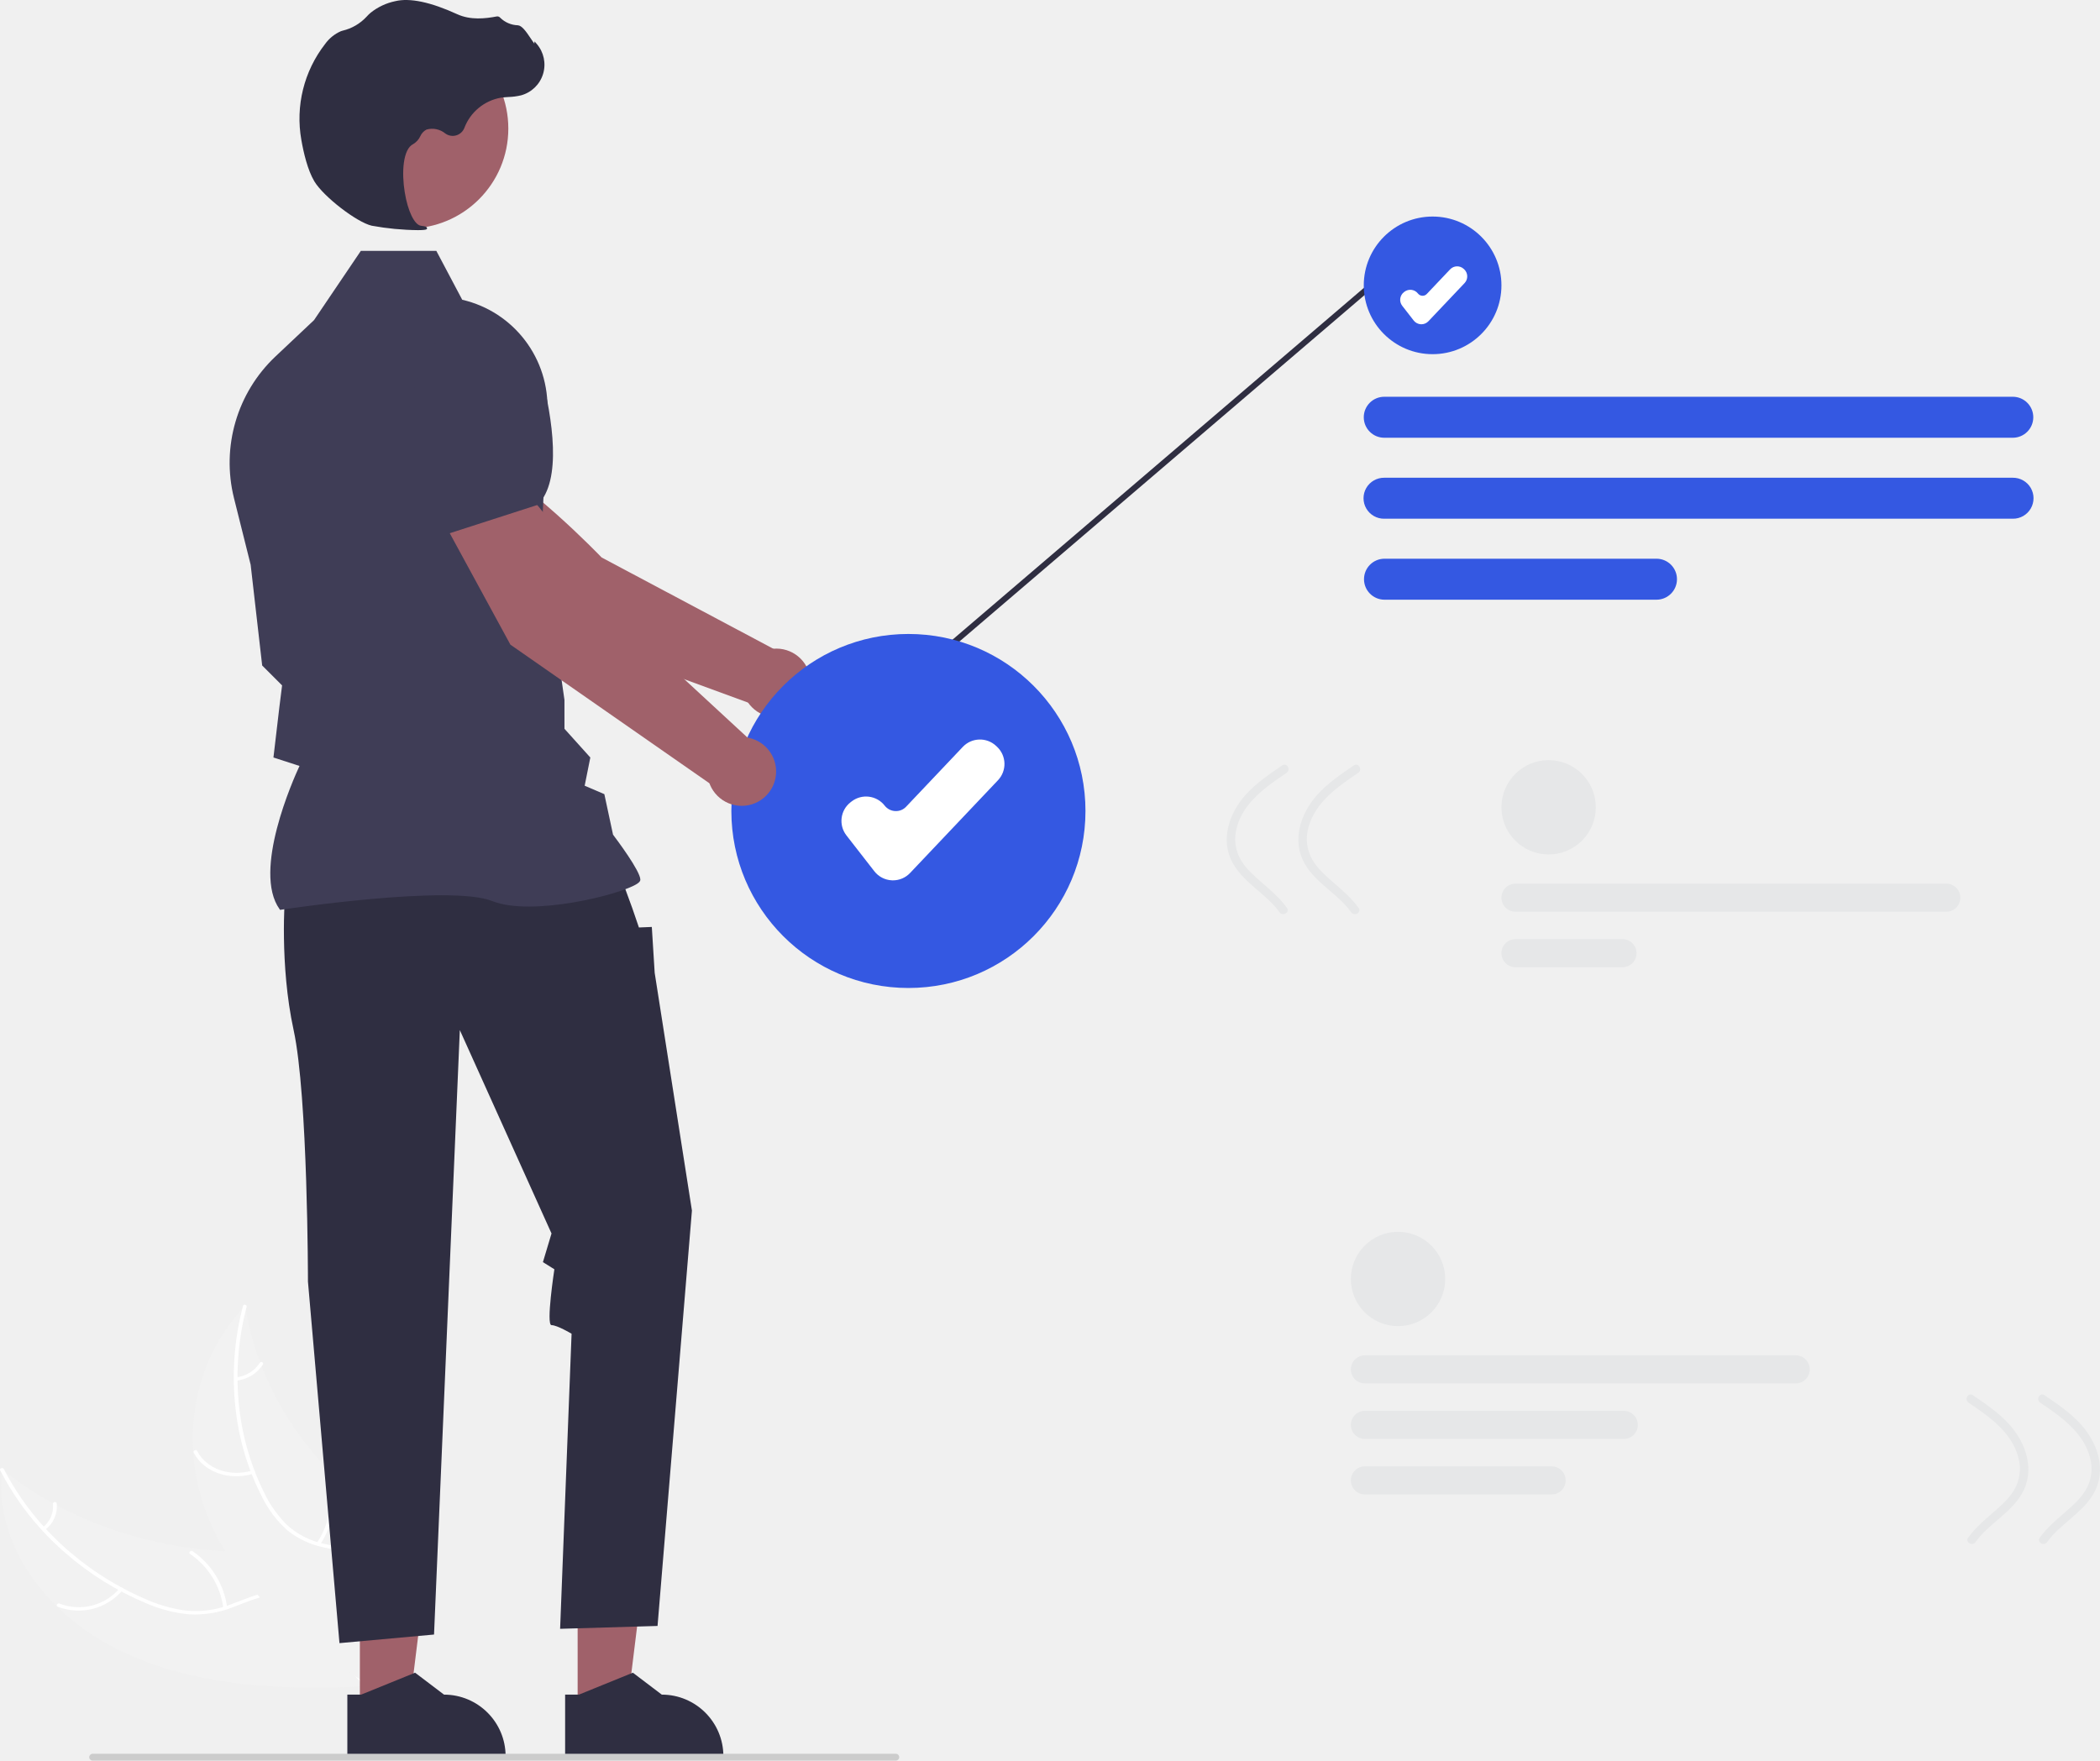
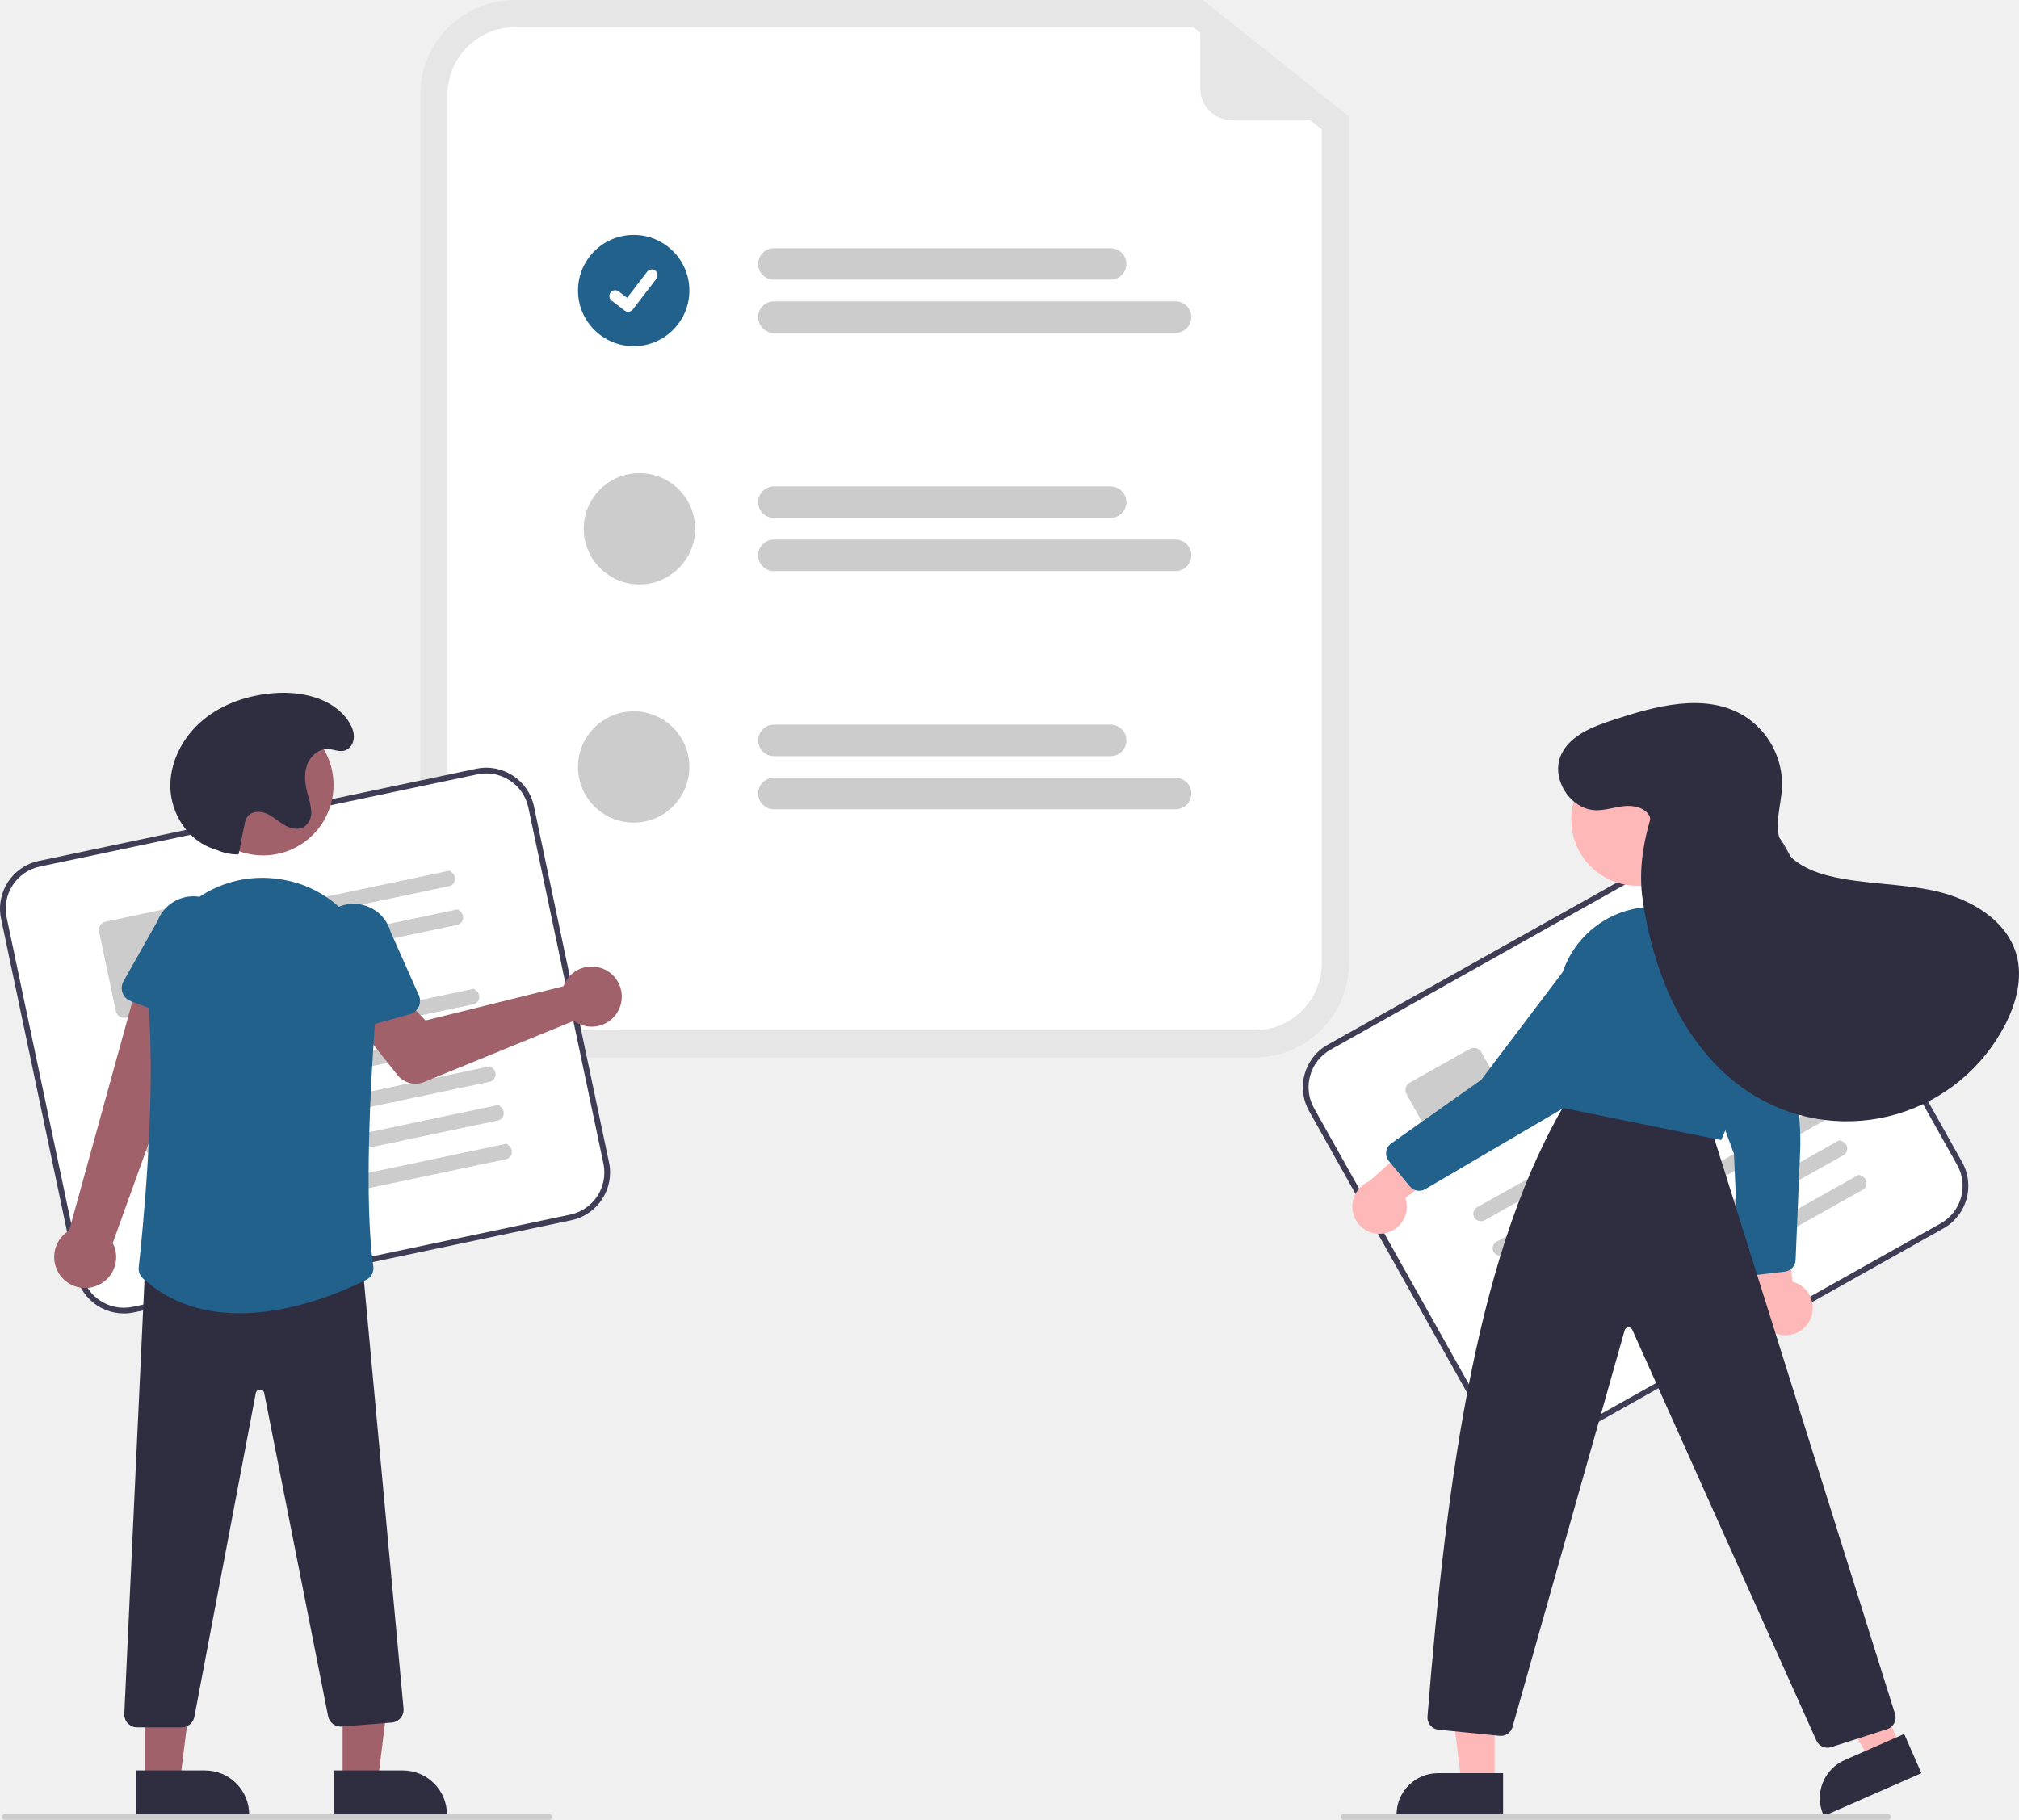
- <svg xmlns="http://www.w3.org/2000/svg" data-name="Layer 1" width="732.853" height="614.572" viewBox="0 0 732.853 614.572">
-   <polygon points="322.091 232.107 486.005 91.904 486.765 93.962 323.429 233.671 322.091 232.107" fill="#2f2e41" />
-   <circle cx="499.947" cy="99.612" r="24.022" fill="#3458e2" />
-   <path d="M935.449,295.669H716.111a7.153,7.153,0,1,1,0-14.307H935.449a7.153,7.153,0,1,1,0,14.307Z" transform="translate(-233.0327 -142.8634)" fill="#3458e2" />
-   <path d="M935.449,323.936H716.111a7.154,7.154,0,1,1,0-14.307H935.449a7.154,7.154,0,1,1,0,14.307Z" transform="translate(-233.0327 -142.8634)" fill="#3458e2" />
-   <path d="M811.188,352.202H716.111a7.154,7.154,0,0,1,0-14.307h95.078a7.154,7.154,0,0,1,0,14.307Z" transform="translate(-233.0327 -142.8634)" fill="#3458e2" />
-   <circle cx="540.434" cy="281.8" r="16.465" fill="#e6e7e8" />
-   <path d="M912.245,461.124H761.905a4.903,4.903,0,1,1,0-9.806H912.245a4.903,4.903,0,1,1,0,9.806Z" transform="translate(-233.0327 -142.8634)" fill="#e6e7e8" />
-   <path d="M799.245,480.498H761.905a4.903,4.903,0,0,1,0-9.807h37.34a4.903,4.903,0,0,1,0,9.807Z" transform="translate(-233.0327 -142.8634)" fill="#e6e7e8" />
-   <circle cx="487.883" cy="446.459" r="16.465" fill="#e6e7e8" />
-   <path d="M859.694,625.782H709.354a4.903,4.903,0,1,1,0-9.806H859.694a4.903,4.903,0,1,1,0,9.806Z" transform="translate(-233.0327 -142.8634)" fill="#e6e7e8" />
-   <path d="M799.694,645.157H709.354a4.903,4.903,0,1,1,0-9.807h90.34a4.903,4.903,0,1,1,0,9.807Z" transform="translate(-233.0327 -142.8634)" fill="#e6e7e8" />
-   <path d="M774.522,664.531h-65.169a4.903,4.903,0,1,1,0-9.807h65.169a4.903,4.903,0,0,1,0,9.807Z" transform="translate(-233.0327 -142.8634)" fill="#e6e7e8" />
-   <path d="M275.611,719.362c-25.714-12.185-44.867-36.7-41.88-63.642,23.069,18.68,54.477,29.112,86.9,28.862,12.629-.097,26.772-1.382,35.949,5.704,5.71,4.409,8.286,11.41,8.611,18.388.325,6.978-1.366,14.04-3.048,21.01l.511,1.652C332.463,733.259,301.325,731.547,275.611,719.362Z" transform="translate(-233.0327 -142.8634)" fill="#f2f2f2" />
-   <path d="M234.364,655.653c9.945,19.406,27.188,35.58,48.617,45.047a51.442,51.442,0,0,0,14.829,4.357,33.524,33.524,0,0,0,15.424-2.016c4.657-1.671,9.248-3.848,14.187-4.509a18.158,18.158,0,0,1,13.721,3.699c4.564,3.549,7.286,8.461,9.753,13.36,2.739,5.44,5.484,11.137,10.847,14.844.65.449-.255,1.383-.904.935-9.332-6.45-10.678-18.114-18.093-25.926-3.46-3.645-8.262-6.288-14.027-5.863-5.041.372-9.776,2.612-14.479,4.34a35.977,35.977,0,0,1-15.046,2.469,48.263,48.263,0,0,1-15.009-3.816,103.579,103.579,0,0,1-28.399-17.67,96.835,96.835,0,0,1-22.696-28.811c-.344-.67.932-1.104,1.273-.438Z" transform="translate(-233.0327 -142.8634)" fill="#fff" />
-   <path d="M275.803,697.966A20.135,20.135,0,0,1,253.165,703.72c-.748-.315-.137-1.412.612-1.096a18.641,18.641,0,0,0,21.049-5.39c.526-.64,1.499.096.977.732Z" transform="translate(-233.0327 -142.8634)" fill="#fff" />
-   <path d="M310.973,704.158a27.076,27.076,0,0,0-11.645-18.878c-.648-.451.257-1.386.904-.935a28.152,28.152,0,0,1,12.07,19.67c.092.752-1.238.891-1.33.143Z" transform="translate(-233.0327 -142.8634)" fill="#fff" />
-   <path d="M247.982,676.008a9.154,9.154,0,0,0,3.53-8.182c-.103-.75,1.228-.888,1.33-.143a10.249,10.249,0,0,1-3.883,9.058.761.761,0,0,1-.94.101.545.545,0,0,1-.036-.834Z" transform="translate(-233.0327 -142.8634)" fill="#fff" />
-   <path d="M318.57,598.756c.079.465.159.931.248,1.4a101.686,101.686,0,0,0,5.021,18.29c.165.461.34.926.519,1.38a110.235,110.235,0,0,0,25.284,38.164,115.864,115.864,0,0,0,14.46,12.094c7.165,5.071,15.435,10.024,19.97,16.856a18.145,18.145,0,0,1,1.289,2.207l-20.43,41.335c-.098.077-.185.158-.283.235l-.734,1.678c-.284-.172-.574-.355-.858-.527-.165-.099-.326-.207-.491-.306-.109-.069-.217-.138-.32-.194-.036-.023-.072-.046-.099-.065-.103-.056-.191-.119-.284-.172q-2.436-1.534-4.853-3.105c-.01-.003-.01-.003-.016-.016-12.254-8.013-23.779-17.067-33.248-27.514-.285-.314-.58-.632-.855-.965A103.132,103.132,0,0,1,311.629,684.383a88.693,88.693,0,0,1-4.786-9.067,73.201,73.201,0,0,1-6.369-25.479c-1.154-17.643,4.08-35.886,17.091-50.009C317.898,599.467,318.227,599.114,318.57,598.756Z" transform="translate(-233.0327 -142.8634)" fill="#f2f2f2" />
-   <path d="M319.093,599.038c-5.691,21.822-3.73,44.837,5.905,64.42a40.428,40.428,0,0,0,8.153,11.69,27.288,27.288,0,0,0,12.913,6.606c4.618,1.093,9.528,1.722,13.674,3.824a14.416,14.416,0,0,1,7.768,10.535c1.014,5.471-.272,11.105-1.742,16.591-1.632,6.091-3.433,12.402-1.927,18.439.182.731-1.128,1.036-1.31.306-2.62-10.502,4.267-21.121,4.004-31.745-.123-4.957-1.929-9.788-6.532-12.535-4.025-2.402-9.088-3.055-13.778-4.125a29.572,29.572,0,0,1-12.936-6.018,37.745,37.745,0,0,1-8.654-11.329,88.277,88.277,0,0,1-9.3-30.299,97.483,97.483,0,0,1,2.511-36.674c.197-.754,1.445-.434,1.25.315Z" transform="translate(-233.0327 -142.8634)" fill="#fff" />
-   <path d="M321.475,657.269c-8.404,2.633-17.32-.517-20.844-7.324-.347-.671.853-1.271,1.2-.6,3.301,6.377,11.552,9.237,19.408,6.776.827-.259,1.057.89.235,1.148Z" transform="translate(-233.0327 -142.8634)" fill="#fff" />
-   <path d="M343.615,681.482a28.747,28.747,0,0,0,4.061-22.291c-.18-.732,1.13-1.037,1.31-.306a29.922,29.922,0,0,1-4.279,23.192C344.267,682.764,343.177,682.165,343.615,681.482Z" transform="translate(-233.0327 -142.8634)" fill="#fff" />
-   <path d="M315.51,623.645a11.295,11.295,0,0,0,8.181-5.037c.431-.691,1.52-.091,1.093.595a12.656,12.656,0,0,1-9.039,5.59c-.362.043-.699-.084-.773-.421a.658.658,0,0,1,.537-.727Z" transform="translate(-233.0327 -142.8634)" fill="#fff" />
-   <path d="M379.842,322.062l34.771,36.922,80.932,29.666,9.725-18.067L442.991,337.466s-28.079-29.336-44.736-35.379Z" transform="translate(-233.0327 -142.8634)" fill="#a0616a" />
-   <circle cx="270.912" cy="238.408" r="12" fill="#a0616a" />
-   <path d="M406.824,304.139l-24.853,21.944-.117.03c-11.555,2.95-28.244-10.679-40.208-22.632a22.004,22.004,0,0,1-1.013-30.024h0a22.053,22.053,0,0,1,22.305-6.666l20.201,5.573Z" transform="translate(-233.0327 -142.8634)" fill="#3f3d56" />
-   <polygon points="201.586 597.14 218.714 597.139 226.862 531.074 201.583 531.075 201.586 597.14" fill="#a0616a" />
-   <path d="M430.249,734.411l4.821-0,18.822-7.654,10.088,7.653h.001a21.497,21.497,0,0,1,21.496,21.496v.699l-55.228.002Z" transform="translate(-233.0327 -142.8634)" fill="#2f2e41" />
-   <polygon points="125.586 597.14 142.714 597.139 150.862 531.074 125.583 531.075 125.586 597.14" fill="#a0616a" />
-   <path d="M354.249,734.411l4.821-0,18.822-7.654,10.088,7.653h.001a21.497,21.497,0,0,1,21.496,21.496v.699l-55.228.002Z" transform="translate(-233.0327 -142.8634)" fill="#2f2e41" />
-   <path d="M332.501,455.437s-2,24,3,47,5,87.776,5,87.776l11,126.224,33-3,9-211,32,71-3,10,3.996,2.5s-2.996,19.5-.996,19.5,7,3,7,3l-4,103,34-1,12-145-13-83-1-16-4.5.185-2.291-6.685-4.209-11.5Z" transform="translate(-233.0327 -142.8634)" fill="#2f2e41" />
-   <path d="M330.773,460.478l-.178-.25c-9.519-13.326,4.797-45.349,6.957-49.991l-9.094-2.951,2.048-17.408.97-7.761-6.951-6.951-.02-.173-4-35L314.689,316.747a51.037,51.037,0,0,1,14.486-49.46l13.443-12.675,16.338-24.174h26.347l9.034,17.063a38.401,38.401,0,0,1,29.712,39.207L422.001,331.46l8.015,55.721.005,10.084,9.02,10.024-1.97,9.848,6.865,2.942,3.031,14.145c1.254,1.655,9.534,12.695,9.534,15.713,0,.453-.334.891-1.052,1.377-5.643,3.821-36.83,11.61-50.633,6.087-14.703-5.879-73.15,2.94-73.739,3.03Z" transform="translate(-233.0327 -142.8634)" fill="#3f3d56" />
-   <path d="M546.837,756.245a1.186,1.186,0,0,1-1.183,1.19H265.357a1.19,1.19,0,0,1,0-2.38h280.29a1.187,1.187,0,0,1,1.19,1.183Z" transform="translate(-233.0327 -142.8634)" fill="#ccc" />
-   <circle cx="142.5" cy="44.877" r="34.893" fill="#a0616a" />
-   <path d="M378.876,223.199a94.898,94.898,0,0,1-16.109-1.544c-5.263-1.212-16.874-10.191-20.039-15.495h0c-2.351-3.941-3.762-10.037-4.532-14.456a42.421,42.421,0,0,1,8.286-33.475,13.402,13.402,0,0,1,5.531-4.479c.196-.071.397-.133.6-.185a16.536,16.536,0,0,0,8.354-4.876,13.639,13.639,0,0,1,1.403-1.372,20.369,20.369,0,0,1,8.605-4.046c5.085-1.221,12.359.309,21.619,4.552,4.652,2.132,9.816,1.537,13.796.781a1.296,1.296,0,0,1,1.208.449,9.145,9.145,0,0,0,6.149,2.637c1.413.099,2.847,2.096,4.575,4.696.392.59.85,1.279,1.182,1.7l.066-.79.777.903a11.097,11.097,0,0,1-5.475,17.944,21.641,21.641,0,0,1-4.369.581c-.893.057-1.816.116-2.703.247a16.731,16.731,0,0,0-12.709,10.533,4.376,4.376,0,0,1-6.657,1.953,7.229,7.229,0,0,0-6.554-1.369,4.799,4.799,0,0,0-2.183,2.351,6.254,6.254,0,0,1-2.444,2.707c-3.633,1.756-4.091,9.938-2.98,16.797,1.071,6.612,3.402,11.435,5.667,11.729,1.744.226,1.941.355,2.06.668l.106.28-.203.254C381.708,223.099,380.553,223.199,378.876,223.199Z" transform="translate(-233.0327 -142.8634)" fill="#2f2e41" />
-   <circle cx="317.016" cy="283.09" r="61.789" fill="#3458e2" />
-   <path d="M544.654,450.171c-.133,0-.268-.003-.404-.01a8.23,8.23,0,0,1-6.099-3.17l-9.739-12.52a8.245,8.245,0,0,1,1.444-11.558l.349-.272a8.25,8.25,0,0,1,11.562,1.442,4.94,4.94,0,0,0,3.662,1.903,4.846,4.846,0,0,0,3.831-1.537l19.773-20.872a8.247,8.247,0,0,1,11.643-.315l.322.304a8.246,8.246,0,0,1,.317,11.645l-30.683,32.387A8.223,8.223,0,0,1,544.654,450.171Z" transform="translate(-233.0327 -142.8634)" fill="#fff" />
-   <path d="M386.912,323.345l24.239,44.55L481.879,417.167l14-15-51.811-47.866S424.372,318.789,409.799,308.709Z" transform="translate(-233.0327 -142.8634)" fill="#a0616a" />
-   <circle cx="258.846" cy="269.303" r="12" fill="#a0616a" />
-   <path d="M389.094,329.284l-15.243-36.583,5.513-20.217A22.055,22.055,0,0,1,396.479,256.702h0a22.003,22.003,0,0,1,25.305,16.19c4.175,16.39,7.381,37.696-1.051,46.128l-.085.085Z" transform="translate(-233.0327 -142.8634)" fill="#3f3d56" />
-   <path d="M729.058,256.059c-.055,0-.11-.001-.166-.004a3.386,3.386,0,0,1-2.509-1.304L722.377,249.6a3.392,3.392,0,0,1,.594-4.755l.144-.112a3.394,3.394,0,0,1,4.756.593,2.032,2.032,0,0,0,1.507.783,1.994,1.994,0,0,0,1.576-.632l8.134-8.587a3.393,3.393,0,0,1,4.79-.13l.132.125a3.392,3.392,0,0,1,.13,4.791l-12.623,13.324A3.383,3.383,0,0,1,729.058,256.059Z" transform="translate(-233.0327 -142.8634)" fill="#fff" />
-   <path d="M919.996,632.475c7.149,4.853,15.096,10.313,17.4,19.171a14.569,14.569,0,0,1-1.484,11.335c-1.835,3.058-4.568,5.461-7.234,7.776-3.167,2.751-6.36,5.454-8.817,8.888-1.125,1.573,1.475,3.072,2.59,1.514,4.556-6.367,12.127-9.974,16.137-16.806,4.742-8.081,1.577-17.664-4.299-24.206-3.667-4.082-8.266-7.2-12.778-10.263-1.602-1.087-3.104,1.511-1.514,2.59Z" transform="translate(-233.0327 -142.8634)" fill="#e6e7e8" />
-   <path d="M944.996,632.475c7.149,4.853,15.096,10.313,17.4,19.171a14.569,14.569,0,0,1-1.484,11.335c-1.835,3.058-4.568,5.461-7.234,7.776-3.167,2.751-6.36,5.454-8.817,8.888-1.125,1.573,1.475,3.072,2.59,1.514,4.556-6.367,12.127-9.974,16.136-16.806,4.742-8.081,1.578-17.664-4.299-24.206-3.667-4.082-8.266-7.2-12.778-10.263-1.602-1.087-3.104,1.511-1.514,2.59Z" transform="translate(-233.0327 -142.8634)" fill="#e6e7e8" />
-   <path d="M707.026,412.629c1.59-1.079.087-3.678-1.514-2.59-4.512,3.063-9.111,6.18-12.778,10.263-5.877,6.542-9.041,16.125-4.299,24.206,4.01,6.833,11.581,10.439,16.137,16.806,1.115,1.558,3.716.059,2.59-1.514-2.457-3.434-5.65-6.138-8.817-8.888-2.666-2.315-5.4-4.718-7.234-7.776a14.569,14.569,0,0,1-1.484-11.335c2.304-8.858,10.251-14.318,17.4-19.171Z" transform="translate(-233.0327 -142.8634)" fill="#e6e7e8" />
-   <path d="M682.026,412.629c1.59-1.079.087-3.678-1.514-2.59-4.512,3.063-9.111,6.18-12.778,10.263-5.877,6.542-9.041,16.125-4.299,24.206,4.01,6.833,11.581,10.439,16.136,16.806,1.115,1.558,3.716.059,2.59-1.514-2.457-3.434-5.65-6.138-8.817-8.888-2.666-2.315-5.399-4.718-7.234-7.776a14.569,14.569,0,0,1-1.484-11.335c2.304-8.858,10.251-14.318,17.4-19.171Z" transform="translate(-233.0327 -142.8634)" fill="#e6e7e8" />
+ <svg xmlns="http://www.w3.org/2000/svg" data-name="Layer 1" width="704.362" height="635" viewBox="0 0 704.362 635">
+   <path d="M685.451,501.5h-258a33.037,33.037,0,0,1-33-33v-303a33.037,33.037,0,0,1,33-33H667.478l50.973,40.629V468.5A33.037,33.037,0,0,1,685.451,501.5Z" transform="translate(-247.8189 -132.5)" fill="#e6e6e6" />
+   <path d="M427.451,142a23.527,23.527,0,0,0-23.5,23.5v303a23.527,23.527,0,0,0,23.5,23.5h258a23.527,23.527,0,0,0,23.5-23.5V177.706L664.155,142Z" transform="translate(-247.8189 -132.5)" fill="#fff" />
+   <path d="M635.27,230.104H517.806a5.495,5.495,0,1,1,0-10.991h117.464a5.495,5.495,0,1,1,0,10.991Z" transform="translate(-247.8189 -132.5)" fill="#ccc" />
+   <path d="M657.939,248.651H517.806a5.495,5.495,0,1,1,0-10.991H657.939a5.495,5.495,0,1,1,0,10.991Z" transform="translate(-247.8189 -132.5)" fill="#ccc" />
+   <path d="M635.27,313.222H517.806a5.495,5.495,0,1,1,0-10.991h117.464a5.495,5.495,0,1,1,0,10.991Z" transform="translate(-247.8189 -132.5)" fill="#ccc" />
+   <path d="M657.939,331.769H517.806a5.495,5.495,0,1,1,0-10.991H657.939a5.495,5.495,0,1,1,0,10.991Z" transform="translate(-247.8189 -132.5)" fill="#ccc" />
+   <path d="M635.27,396.34H517.806a5.495,5.495,0,1,1,0-10.991h117.464a5.495,5.495,0,1,1,0,10.991Z" transform="translate(-247.8189 -132.5)" fill="#ccc" />
+   <path d="M657.939,414.886H517.806a5.495,5.495,0,0,1,0-10.991H657.939a5.495,5.495,0,1,1,0,10.991Z" transform="translate(-247.8189 -132.5)" fill="#ccc" />
+   <circle id="b6fa6563-5e20-492f-ac6f-1d924df782c1" data-name="Ellipse 44" cx="221.073" cy="101.382" r="19.423" fill="#21618c" />
+   <path id="bcd12bac-9f30-4deb-ae50-48c1cb737c9b-236" data-name="Path 395" d="M466.967,241.292a2.014,2.014,0,0,1-1.212-.403l-.022-.016-4.565-3.492a2.029,2.029,0,0,1,2.468-3.22l2.957,2.267,6.987-9.115a2.028,2.028,0,0,1,2.843-.376l.001 0-.043.06.045-.06a2.03,2.03,0,0,1,.375,2.843l-8.218,10.716a2.029,2.029,0,0,1-1.613.791Z" transform="translate(-247.8189 -132.5)" fill="#fff" />
+   <circle id="b95850ed-3210-4af9-b38f-3ce1288a2453" data-name="Ellipse 44" cx="223.073" cy="184.5" r="19.423" fill="#ccc" />
+   <circle id="b1885188-7f5c-4441-a082-07b02d322a90" data-name="Ellipse 44" cx="221.073" cy="267.618" r="19.423" fill="#ccc" />
+   <path d="M717.459,174.436h-39.929a10.991,10.991,0,0,1-10.991-10.991v-29.491a.687.687,0,0,1,1.113-.538l50.233,39.795A.687.687,0,0,1,717.459,174.436Z" transform="translate(-247.8189 -132.5)" fill="#e6e6e6" />
+   <path d="M447.167,558.272,294.521,590.447A17.019,17.019,0,0,1,274.38,577.319l-26.194-124.269a17.019,17.019,0,0,1,13.128-20.141l152.646-32.175a17.019,17.019,0,0,1,20.141,13.128L460.295,538.131A17.019,17.019,0,0,1,447.167,558.272Z" transform="translate(-247.8189 -132.5)" fill="#fff" />
+   <path d="M447.167,558.272,294.521,590.447A17.019,17.019,0,0,1,274.38,577.319l-26.194-124.269a17.019,17.019,0,0,1,13.128-20.141l152.646-32.175a17.019,17.019,0,0,1,20.141,13.128L460.295,538.131A17.019,17.019,0,0,1,447.167,558.272ZM261.727,434.866a15.017,15.017,0,0,0-11.584,17.771l26.194,124.269a15.017,15.017,0,0,0,17.771,11.584L446.754,556.315A15.017,15.017,0,0,0,458.338,538.544l-26.194-124.269a15.017,15.017,0,0,0-17.771-11.584Z" transform="translate(-247.8189 -132.5)" fill="#3f3d56" />
+   <path id="b3d30341-bfe2-418c-85c9-1bd82b5f5e0c-237" data-name="Path 411" d="M404.476,441.709l-77.038,16.238a2.731,2.731,0,0,1-3.229-1.863,2.631,2.631,0,0,1,1.999-3.254l78.42-16.53c3.062,1.726,2.094,4.935-.152,5.409Z" transform="translate(-247.8189 -132.5)" fill="#ccc" />
+   <path id="ba7e3b3b-1e3b-4053-b678-ceb2b593f6ee-238" data-name="Path 412" d="M407.324,455.222l-77.038,16.238a2.731,2.731,0,0,1-3.229-1.863,2.631,2.631,0,0,1,1.999-3.254l78.42-16.53c3.062,1.726,2.094,4.935-.152,5.409Z" transform="translate(-247.8189 -132.5)" fill="#ccc" />
+   <path id="f6076b75-2d9c-4839-8b09-e00257d358cf-239" data-name="Path 413" d="M315.254,482.665l-23.511,4.956a2.962,2.962,0,0,1-3.506-2.285L282.389,457.59a2.962,2.962,0,0,1,2.285-3.506l23.511-4.956a2.963,2.963,0,0,1,3.506,2.285L317.539,479.159a2.962,2.962,0,0,1-2.285,3.506Z" transform="translate(-247.8189 -132.5)" fill="#ccc" />
+   <path id="acc57b87-b2e4-43d3-aa96-a8e2462d330c-240" data-name="Path 414" d="M412.932,482.937,295.358,507.72a2.731,2.731,0,0,1-3.229-1.863,2.631,2.631,0,0,1,1.999-3.254l118.958-25.074c3.062,1.726,2.094,4.935-.152,5.409Z" transform="translate(-247.8189 -132.5)" fill="#ccc" />
+   <path id="e5415755-f7b6-4857-8e09-1413b7f93e97-241" data-name="Path 415" d="M415.781,496.454,298.207,521.237a2.731,2.731,0,0,1-3.229-1.863,2.631,2.631,0,0,1,1.999-3.254l118.958-25.074c3.062,1.726,2.094,4.935-.152,5.409Z" transform="translate(-247.8189 -132.5)" fill="#ccc" />
+   <path id="afce3f4d-2700-4434-8207-f3b7a686e1c3-242" data-name="Path 416" d="M418.629,509.962,301.054,534.745a2.731,2.731,0,0,1-3.229-1.863,2.631,2.631,0,0,1,1.999-3.254l118.958-25.074c3.062,1.726,2.094,4.935-.152,5.409Z" transform="translate(-247.8189 -132.5)" fill="#ccc" />
+   <path id="abb1f551-863d-408b-9aec-d87e952e72e4-243" data-name="Path 417" d="M421.478,523.478,303.903,548.261a2.731,2.731,0,0,1-3.229-1.863,2.631,2.631,0,0,1,1.999-3.254l118.958-25.074c3.062,1.726,2.094,4.935-.152,5.409Z" transform="translate(-247.8189 -132.5)" fill="#ccc" />
+   <path id="bbed1b24-9150-4534-8e9c-e5347be55157-244" data-name="Path 418" d="M424.325,536.988,306.75,561.77a2.731,2.731,0,0,1-3.229-1.863,2.631,2.631,0,0,1,1.999-3.254L424.477,531.579c3.062,1.726,2.094,4.935-.152,5.409Z" transform="translate(-247.8189 -132.5)" fill="#ccc" />
+   <path d="M445.08,475.121a10.525,10.525,0,0,0-.683,1.51l-48.133,11.944-8.373-8.663-14.725,10.928,13.333,16.776a8,8,0,0,0,9.289,2.428l52.229-21.342a10.497,10.497,0,1,0-2.936-13.582Z" transform="translate(-247.8189 -132.5)" fill="#a0616a" />
+   <path d="M280.783,581.413a10.743,10.743,0,0,0,6.378-15.188l33.124-92.067-23.004-4.077-25.327,91.781a10.801,10.801,0,0,0,8.828,19.551Z" transform="translate(-247.8189 -132.5)" fill="#a0616a" />
+   <path d="M316.079,490.501l-22.713-8.717a4.817,4.817,0,0,1-2.47-6.863l11.915-21.126a13.377,13.377,0,0,1,24.95,9.66l-5.256,23.598a4.817,4.817,0,0,1-6.427,3.448Z" transform="translate(-247.8189 -132.5)" fill="#21618c" />
+   <polygon points="119.525 621.766 131.785 621.765 137.617 574.477 119.523 574.478 119.525 621.766" fill="#a0616a" />
+   <path d="M364.216,750.263l24.144-.001h.001a15.386,15.386,0,0,1,15.386,15.386v.5l-39.531.001Z" transform="translate(-247.8189 -132.5)" fill="#2f2e41" />
+   <polygon points="50.525 621.766 62.785 621.765 68.617 574.477 50.523 574.478 50.525 621.766" fill="#a0616a" />
+   <path d="M295.216,750.263l24.144-.001h.001a15.386,15.386,0,0,1,15.386,15.386v.5l-39.531.001Z" transform="translate(-247.8189 -132.5)" fill="#2f2e41" />
+   <path d="M311.196,735.233H295.682a4.5,4.5,0,0,1-4.495-4.714l7.369-158.332.464-.013,74.919-1.953L388.6,728.644a4.5,4.5,0,0,1-4.121,4.911l-17.426,1.394a4.502,4.502,0,0,1-4.767-3.582L339.995,618.59a1.454,1.454,0,0,0-1.469-1.199h-.006a1.454,1.454,0,0,0-1.466,1.211l-21.443,113A4.51,4.51,0,0,1,311.196,735.233Z" transform="translate(-247.8189 -132.5)" fill="#2f2e41" />
+   <circle cx="91.797" cy="273.914" r="24.561" fill="#a0616a" />
+   <path d="M331.38,590.742c-11.706,0-23.73-3.077-33.698-12.175a4.552,4.552,0,0,1-1.469-3.85c1.067-9.586,6.242-59.081,3.328-92.144A40.02,40.02,0,0,1,312.496,449.269a39.598,39.598,0,0,1,33.962-9.834h0c.306.055.612.112.918.171,19.664,3.806,33.326,22.004,31.78,42.331-2.256,29.66-4.278,69.779-1.103,92.468a4.493,4.493,0,0,1-2.415,4.637C368.414,582.692,350.312,590.742,331.38,590.742Z" transform="translate(-247.8189 -132.5)" fill="#21618c" />
+   <path d="M363.429,492.268A4.812,4.812,0,0,1,361.32,488.857l-2.992-23.99a13.377,13.377,0,0,1,25.754-7.248l9.856,22.161a4.817,4.817,0,0,1-3.11,6.598l-23.437,6.522A4.811,4.811,0,0,1,363.429,492.268Z" transform="translate(-247.8189 -132.5)" fill="#21618c" />
+   <path d="M331.042,430.628a17.598,17.598,0,0,1-6.797-1.23c-.951-.367-1.939-.668-2.889-1.035-8.387-3.24-13.911-12.172-14.109-21.16s4.457-17.713,11.369-23.462,15.865-8.701,24.83-9.384c9.657-.735,20.53,1.714,25.926,9.756,1.436,2.141,2.441,4.738,1.59,7.322a4.686,4.686,0,0,1-1.32,2.028c-2.41,2.144-4.812.532-7.269.389-3.377-.196-6.409,2.537-7.499,5.739s-.61,6.727.27,9.992a24.962,24.962,0,0,1,1.258,6.076,6.108,6.108,0,0,1-2.531,5.379c-2.11,1.275-4.881.537-6.992-.736s-3.935-3.044-6.216-3.981-5.344-.729-6.671,1.348a7.379,7.379,0,0,0-.843,2.435c-1.19,5.421-.916,5.102-2.106,10.523Z" transform="translate(-247.8189 -132.5)" fill="#2f2e41" />
+   <path d="M439.487,767.5h-190a1,1,0,0,1,0-2h190a1,1,0,1,1,0,2Z" transform="translate(-247.8189 -132.5)" fill="#ccc" />
+   <path d="M925.831,561.129,789.773,637.447a17.019,17.019,0,0,1-23.143-6.51l-62.13-110.765A17.019,17.019,0,0,1,711.01,497.028l136.058-76.317a17.019,17.019,0,0,1,23.143,6.51L932.341,537.986A17.019,17.019,0,0,1,925.831,561.129Z" transform="translate(-247.8189 -132.5)" fill="#fff" />
+   <path d="M925.831,561.129,789.773,637.447a17.019,17.019,0,0,1-23.143-6.51l-62.13-110.765A17.019,17.019,0,0,1,711.01,497.028l136.058-76.317a17.019,17.019,0,0,1,23.143,6.51L932.341,537.986A17.019,17.019,0,0,1,925.831,561.129ZM711.988,498.773a15.017,15.017,0,0,0-5.744,20.421l62.13,110.765a15.017,15.017,0,0,0,20.421,5.744l136.058-76.317a15.017,15.017,0,0,0,5.744-20.421l-62.13-110.765a15.017,15.017,0,0,0-20.421-5.744Z" transform="translate(-247.8189 -132.5)" fill="#3f3d56" />
+   <path id="b4188fdd-8694-46fd-b6a9-2365408da1f7-245" data-name="Path 411" d="M850.26,462.648,781.594,501.165a2.731,2.731,0,0,1-3.638-.813,2.631,2.631,0,0,1,.935-3.703l69.898-39.207c3.438.732,3.473,4.084,1.471,5.207Z" transform="translate(-247.8189 -132.5)" fill="#ccc" />
+   <path id="e79bc6ad-6d6d-496e-bd80-f918a84d8140-246" data-name="Path 412" d="M857.016,474.693,788.35,513.209a2.731,2.731,0,0,1-3.638-.813,2.631,2.631,0,0,1,.935-3.703l69.898-39.207c3.438.732,3.473,4.084,1.471,5.207Z" transform="translate(-247.8189 -132.5)" fill="#ccc" />
+   <path id="b0898467-4323-4072-9ee9-29d386bbe07d-247" data-name="Path 413" d="M777.353,528.393l-20.956,11.755a2.962,2.962,0,0,1-4.028-1.133L738.496,514.285a2.962,2.962,0,0,1,1.133-4.028l20.956-11.755a2.963,2.963,0,0,1,4.028,1.133L778.486,524.365a2.962,2.962,0,0,1-1.133,4.028Z" transform="translate(-247.8189 -132.5)" fill="#ccc" />
+   <path id="aea6c33f-bf9b-47d5-9d2e-017fc614339c-248" data-name="Path 414" d="M870.65,499.466,765.852,558.249a2.731,2.731,0,0,1-3.638-.813,2.631,2.631,0,0,1,.935-3.703L869.179,494.259c3.438.732,3.473,4.084,1.471,5.207Z" transform="translate(-247.8189 -132.5)" fill="#ccc" />
+   <path id="b16b06d0-f954-457b-b4c1-332719c9f6d6-249" data-name="Path 415" d="M877.408,511.514,772.61,570.297a2.731,2.731,0,0,1-3.638-.813,2.631,2.631,0,0,1,.935-3.703l106.03-59.474c3.438.732,3.473,4.084,1.471,5.207Z" transform="translate(-247.8189 -132.5)" fill="#ccc" />
+   <path id="b3c0d144-cc2c-4ac0-a007-a1ff15c76ba0-250" data-name="Path 416" d="M884.161,523.554,779.364,582.337a2.731,2.731,0,0,1-3.638-.813,2.631,2.631,0,0,1,.935-3.703L882.69,518.347c3.438.732,3.473,4.084,1.471,5.207Z" transform="translate(-247.8189 -132.5)" fill="#ccc" />
+   <path id="b05e8afe-5132-428a-bb53-4b9505cb52a3-251" data-name="Path 417" d="M890.919,535.602,786.121,594.385a2.731,2.731,0,0,1-3.638-.813,2.631,2.631,0,0,1,.935-3.703L889.448,530.394c3.438.732,3.473,4.084,1.471,5.207Z" transform="translate(-247.8189 -132.5)" fill="#ccc" />
+   <path id="a26c59cb-bc72-4a1e-9571-41d1cd64f8ea-252" data-name="Path 418" d="M897.673,547.643,792.875,606.426a2.731,2.731,0,0,1-3.638-.813,2.631,2.631,0,0,1,.935-3.703L896.202,542.436c3.438.732,3.473,4.084,1.471,5.207Z" transform="translate(-247.8189 -132.5)" fill="#ccc" />
+   <path d="M879.39,592.766a9.454,9.454,0,0,0-6.28-13.065l-2.85-33.474-13.706,10.813,4.808,30.13A9.505,9.505,0,0,0,879.39,592.766Z" transform="translate(-247.8189 -132.5)" fill="#ffb8b8" />
+   <path d="M870.519,576.195l-11.383,1.358a4.231,4.231,0,0,1-4.727-4.018l-1.66-38.402L831.171,476.186a12.148,12.148,0,0,1,.641-11.567,15.878,15.878,0,0,1,1.808-2.333,12.109,12.109,0,0,1,10.562-3.75,12.626,12.626,0,0,1,9.483,6.59l14.072,29.487a83.765,83.765,0,0,1,8.094,39.573l-1.587,37.988a4.228,4.228,0,0,1-3.67,4.015Z" transform="translate(-247.8189 -132.5)" fill="#21618c" />
+   <polygon points="663.126 609.664 652.572 614.296 629.682 575.793 645.258 568.956 663.126 609.664" fill="#ffb8b8" />
+   <path d="M918.127,751.213l-34.03,14.937-.189-.43a14.465,14.465,0,0,1,7.431-19.06l.001-0,20.784-9.123Z" transform="translate(-247.8189 -132.5)" fill="#2f2e41" />
+   <polygon points="521.437 622.477 509.911 622.477 504.428 578.02 521.439 578.021 521.437 622.477" fill="#ffb8b8" />
+   <path d="M772.195,766.15l-37.164-.001v-.47a14.465,14.465,0,0,1,14.465-14.465h.001l22.698.001Z" transform="translate(-247.8189 -132.5)" fill="#2f2e41" />
+   <path d="M881.471,739.779,817.265,596.496a1.41,1.41,0,0,0-2.656.188L775.488,735.078a4.206,4.206,0,0,1-4.503,3.1L749.619,736.042a4.255,4.255,0,0,1-3.798-4.552c6.796-84.524,17.509-164.297,49.602-216.52l.171-.278,48.544,9.519L908.945,730.585a4.249,4.249,0,0,1-2.751,5.264l-19.543,6.282a4.215,4.215,0,0,1-5.179-2.352Z" transform="translate(-247.8189 -132.5)" fill="#2f2e41" />
+   <circle cx="571.237" cy="285.983" r="23.091" fill="#ffb8b8" />
+   <path d="M792.439,518.968l-.294-.061-.069-.292c-3.111-13.135-3.185-27.47-.221-42.605a33.468,33.468,0,0,1,33.508-27.075h0a33.523,33.523,0,0,1,32.818,32.231c.99,26.032-9.649,48.6-9.756,48.825l-.158.331Z" transform="translate(-247.8189 -132.5)" fill="#21618c" />
+   <path d="M730.539,562.897a9.454,9.454,0,0,0,7.582-12.355l26.596-20.526L748.204,524.35l-22.724,20.36a9.505,9.505,0,0,0,5.06,18.187Z" transform="translate(-247.8189 -132.5)" fill="#ffb8b8" />
+   <path d="M745.066,547.417a4.215,4.215,0,0,1-5.401-.953l-7.306-8.834a4.23,4.23,0,0,1,.817-6.15l31.383-22.194,37.866-50.065a12.147,12.147,0,0,1,10.072-5.726,15.846,15.846,0,0,1,2.939.256h0a12.106,12.106,0,0,1,8.873,6.848,12.625,12.625,0,0,1-.403,11.54l-28.038,45.407-.061.099Z" transform="translate(-247.8189 -132.5)" fill="#21618c" />
+   <path d="M823.185,417.051c-1.702-2.799-5.457-3.59-8.718-3.271s-6.431,1.465-9.708,1.44c-9.097-.071-16.119-11.158-12.294-19.412,3.137-6.769,10.97-9.742,18.057-12.075,14.858-4.891,31.925-9.591,45.408-1.66a28.214,28.214,0,0,1,13.58,25.14c-.303,6.242-2.694,12.653-.672,18.566,2.332,6.822,9.727,10.481,16.716,12.252,12.251,3.104,25.167,2.604,37.494,5.387s24.959,10.175,28.282,22.368c2.183,8.009-.095,16.63-3.867,24.025a62.223,62.223,0,0,1-86.805,25.461c-14.903-8.702-25.662-23.409-32.076-39.43a132.03,132.03,0,0,1-7.632-29c-1.437-9.291-.218-18.68,2.384-27.714A2.547,2.547,0,0,0,823.185,417.051Z" transform="translate(-247.8189 -132.5)" fill="#2f2e41" />
+   <path d="M906.487,767.5h-190a1,1,0,0,1,0-2h190a1,1,0,1,1,0,2Z" transform="translate(-247.8189 -132.5)" fill="#ccc" />
</svg>
